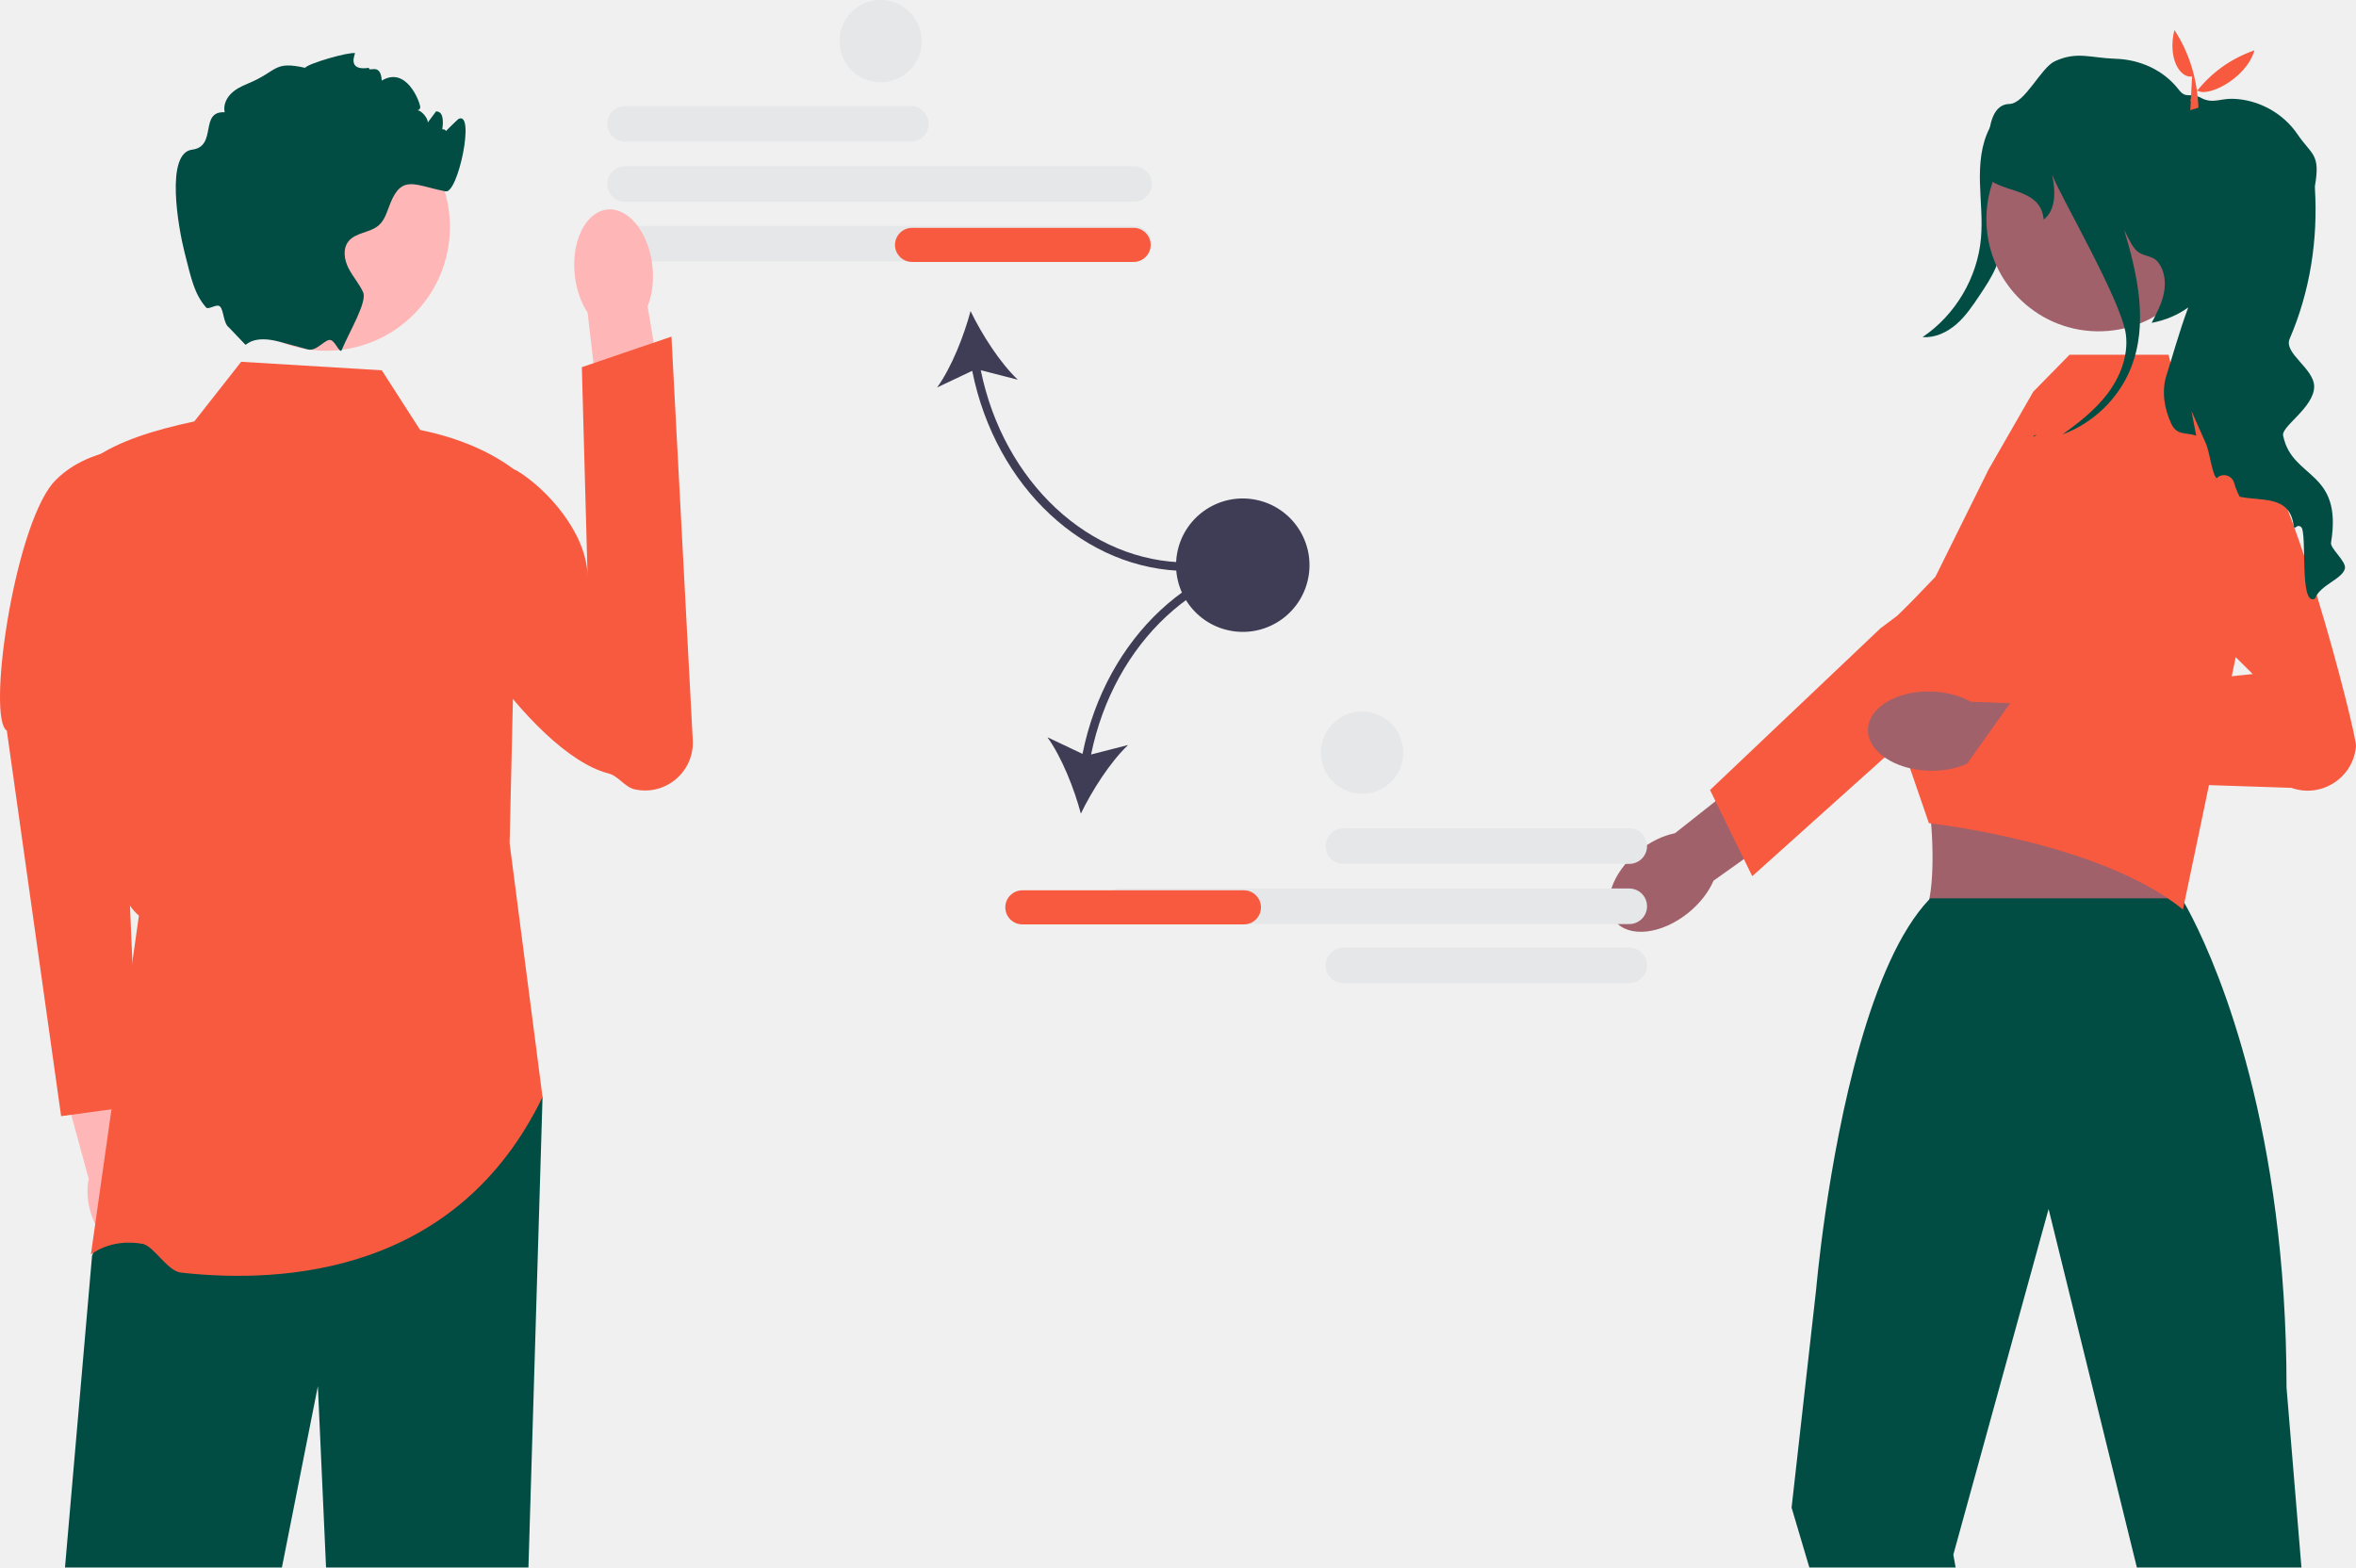
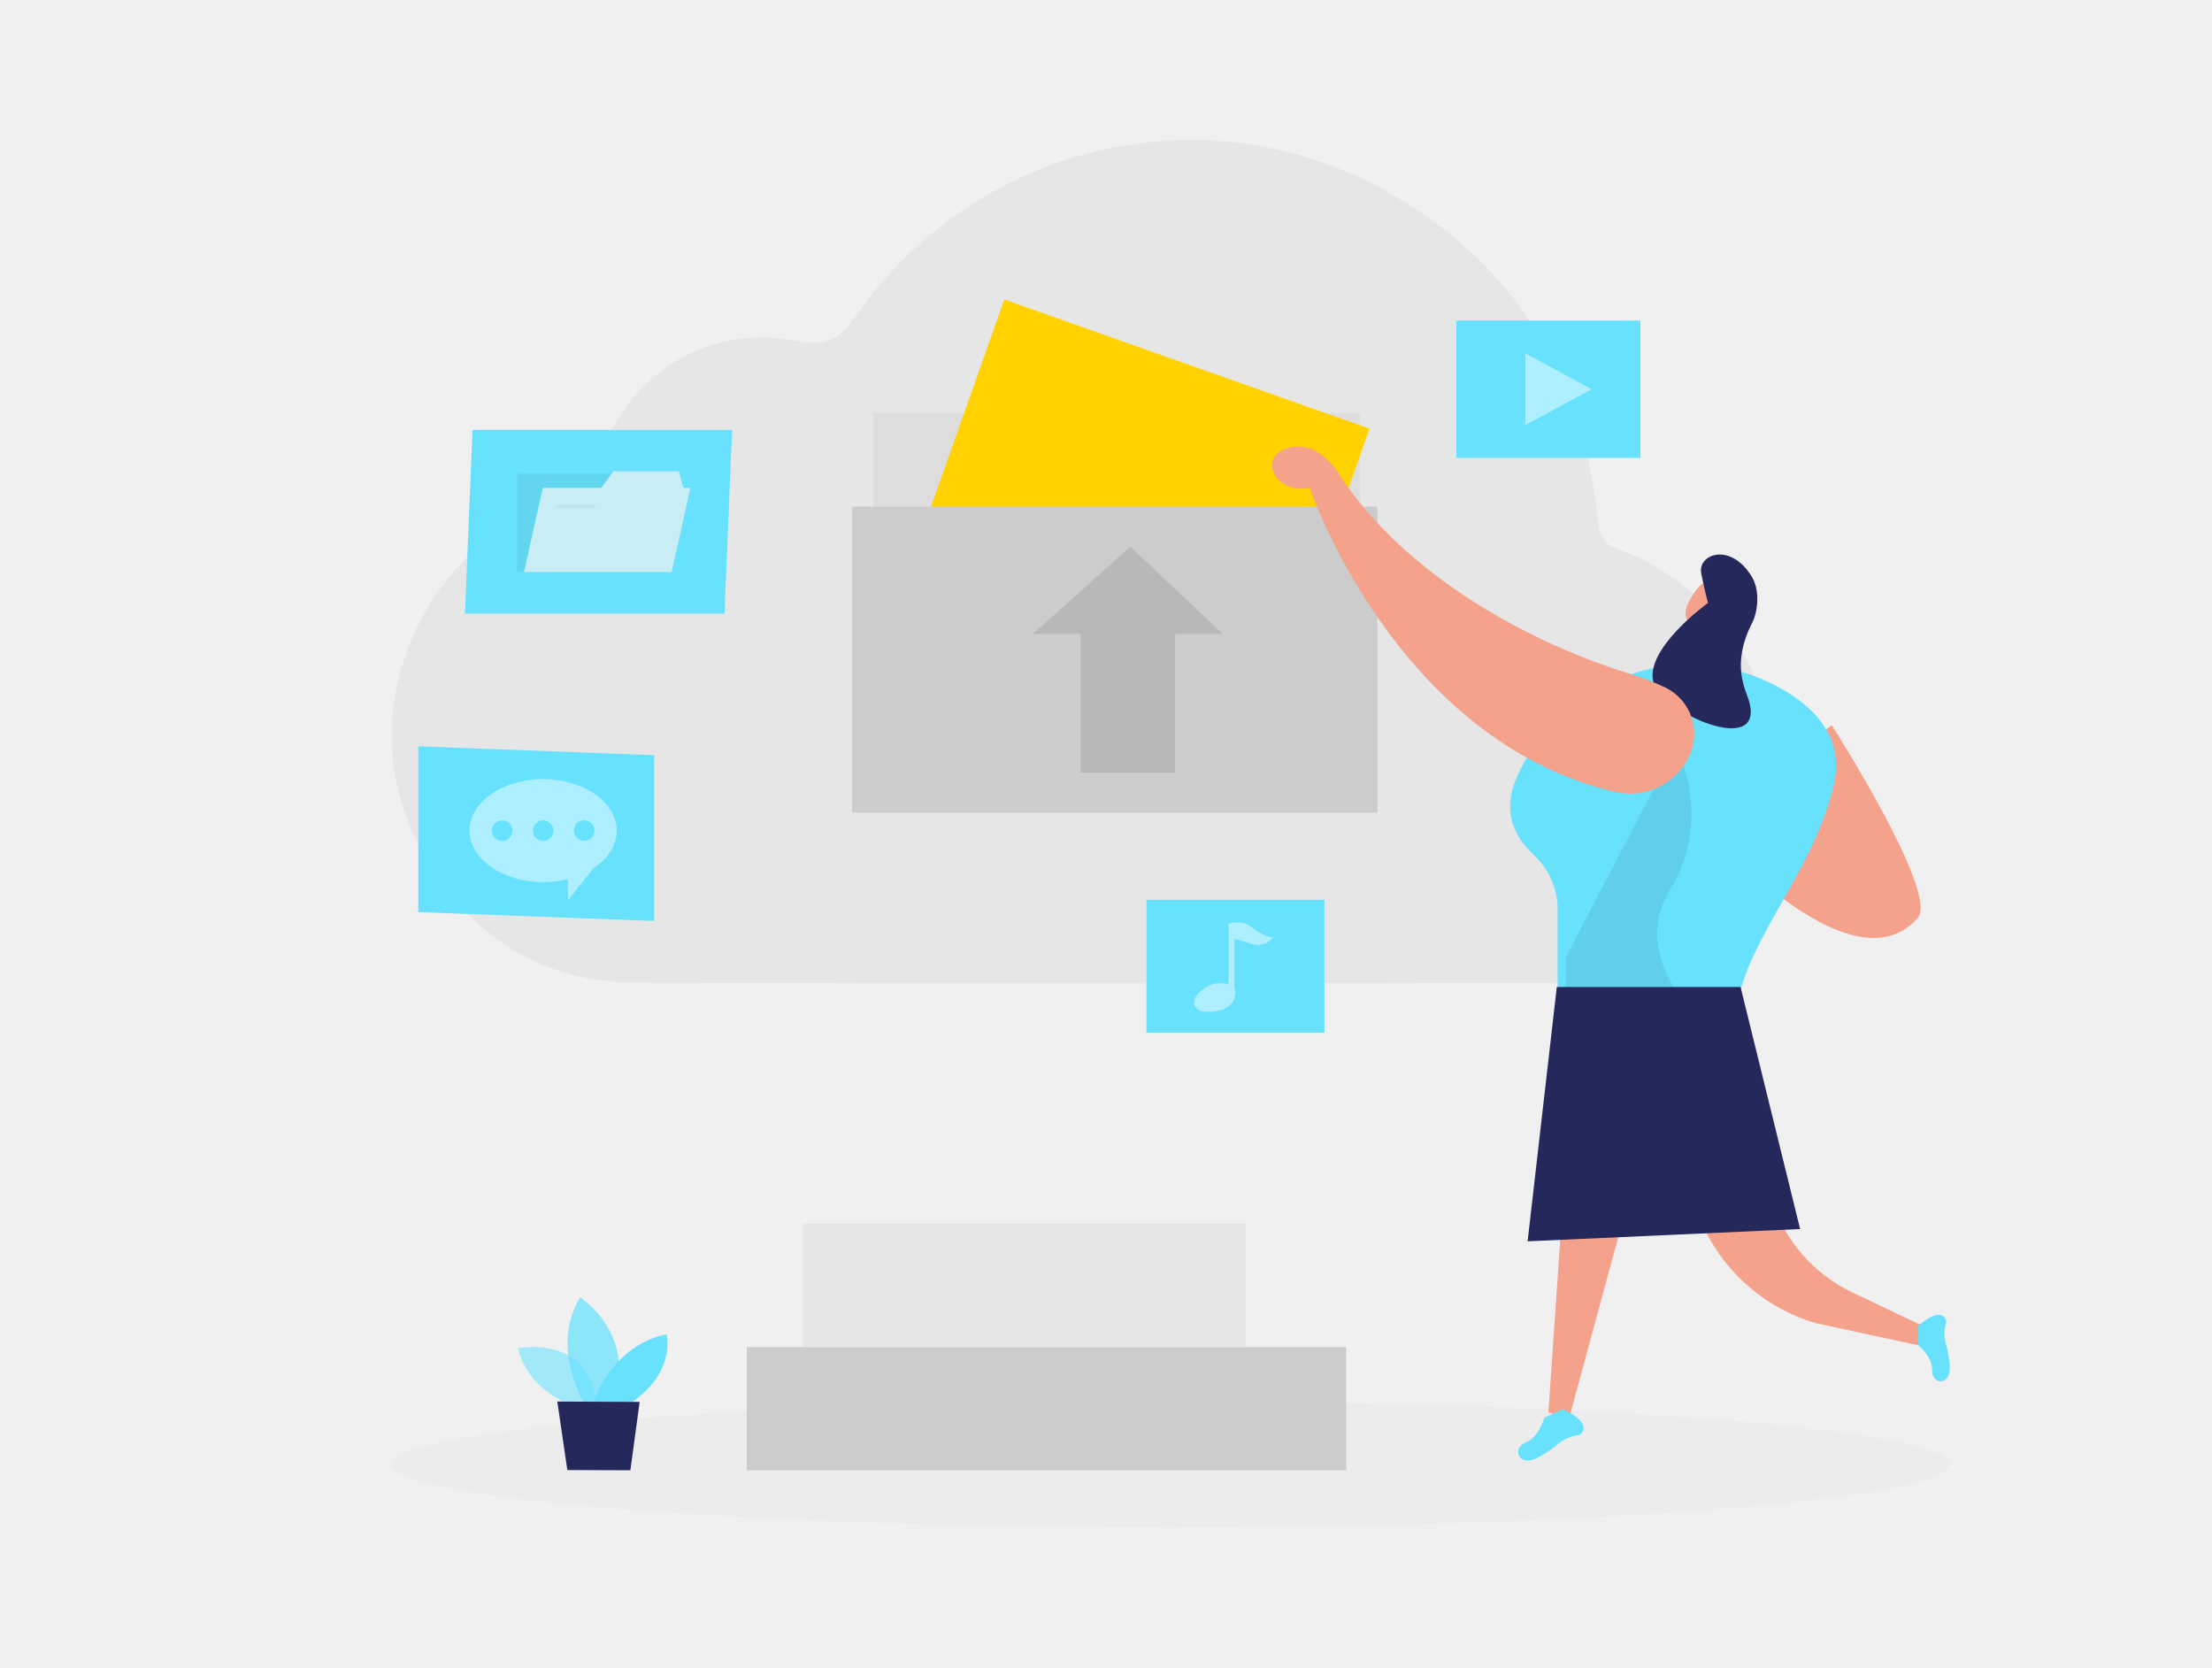
- <svg xmlns="http://www.w3.org/2000/svg" width="552.941" height="367.92" viewBox="0 0 552.941 367.92">
-   <path d="M213.78,33.239h-67.085c-2.301,0-4.174-1.872-4.174-4.174s1.873-4.174,4.174-4.174h67.085c2.301,0,4.174,1.872,4.174,4.174s-1.873,4.174-4.174,4.174Z" fill="#e6e7e8" />
-   <path d="M266.133,47.366h-119.438c-2.301,0-4.174-1.872-4.174-4.174s1.873-4.174,4.174-4.174h119.438c2.301,0,4.174,1.872,4.174,4.174s-1.873,4.174-4.174,4.174h0Z" fill="#e6e7e8" />
-   <path d="M266.133,61.366h-119.438c-2.301,0-4.174-1.872-4.174-4.174s1.873-4.174,4.174-4.174h119.438c2.301,0,4.174,1.872,4.174,4.174s-1.873,4.174-4.174,4.174h0Z" fill="#e6e7e8" />
-   <path d="M278.785,134.019v-2c-23.085,0-43.245-18.858-48.604-45.126l8.698,2.238c-4.207-3.986-8.457-10.659-11.094-16.112-1.557,5.854-4.466,13.212-7.841,17.922l8.23-3.899c5.472,27.328,26.498,46.976,50.611,46.976Z" fill="#3f3d56" />
-   <path d="M270.053,57.48c0,2.206-1.794,4-4,4h-52c-2.206,0-4-1.794-4-4s1.794-4,4-4h52c2.206,0,4,1.794,4,4Z" fill="#f85a40" />
-   <g>
-     <g>
-       <path d="M35.904,280.297c-.792-2.756-2.147-5.108-3.761-6.785l-5.864-26.73-12.781,3.131,7.324,26.778c-.482,2.266-.385,4.97,.406,7.727,1.808,6.297,6.56,10.479,10.612,9.341,4.053-1.138,5.872-7.165,4.063-13.462h-0Z" fill="#ffb6b6" />
-       <path d="M34.136,104.956s-13.805-.476-21.805,8.524C3.165,124.676-3.1,168.547,1.603,171.501l12.743,90.485,18.171-2.497-4.663-108.569,6.282-45.964v0Z" fill="#f85a40" />
-     </g>
-     <polygon points="127.331 257.48 124.023 367.917 76.523 367.917 74.603 325.347 66.163 367.917 15.253 367.917 21.603 294.737 28.163 279.347 32.603 268.917 127.331 257.48" fill="#014d44" />
-     <path d="M89.603,86.917l-33-2-11,14c-9.5,2.034-18.081,4.66-24,9,1.416,41.926-1.695,96.442,11,107l-11.273,79.563s4.546-3.895,12.14-2.52c2.623,.475,5.79,6.385,9.014,6.743,24.77,2.752,64.937-.078,84.846-41.223l-7.727-59.563,2-87c-6.252-4.942-14.026-8.154-23-10l-9-14v-0Z" fill="#f85a40" />
-     <g>
-       <path d="M153.134,62.578c.358,3.467-.097,6.727-1.144,9.341l5.497,32.812-15.69,2.159-3.887-33.517c-1.559-2.345-2.671-5.444-3.029-8.911-.818-7.92,2.605-14.763,7.645-15.283s9.789,5.478,10.607,13.398v0h-0Z" fill="#ffb6b6" />
-       <path d="M100.971,113.424c-1.643,2.424-1.185,5.148-1.577,8.422-1.665,13.896,24.964,54.96,43.39,59.688,2.418,.62,3.795,3.229,6.236,3.753h0c7.23,1.554,13.961-4.184,13.57-11.569l-5.005-94.708-21.027,7.172,1.346,49.171c-.134-10.187-9.488-20.559-16.573-24.873,0,0-14.351-5.922-20.36,2.944Z" fill="#f85a40" />
-     </g>
-     <g>
-       <circle cx="76.528" cy="53.262" r="29.068" fill="#ffb6b6" />
-       <path d="M103.603,31.917c-.25,.06,3.826-3.913,4-4,4-2-.11,17.55-3,17-7.11-1.35-10.18-4.03-12.94,2.66-.77,1.86-1.25,3.96-2.75,5.29-2.06,1.81-5.48,1.66-7.16,3.82-1.35,1.74-.96,4.3,.04,6.26,1,1.97,2.52,3.64,3.43,5.65,1.02,2.26-3.33,9.45-4.99,13.49v.01l-.01,.024c-.441,1.06-1.489-1.993-2.596-2.298-1.324-.365-3.275,2.762-5.384,2.194-.01,0-.02-.01-.03-.01-2.01-.56-4.25-1.16-6.47-1.76h-.01c-6.25-1.7-7.83,.74-8.13,.67l-3.88-4.06c-1.332-.97-1.181-4.099-2.12-4.94-.768-.687-2.682,.901-3.246,.24-2.766-3.24-3.403-6.481-5.034-12.88-1.49-5.85-4.58-23.36,1.77-24.15,5.99-.75,1.61-9.09,7.64-8.78-.36-1.52,.31-3.15,1.4-4.27,1.08-1.13,2.52-1.83,3.97-2.43,7.15-2.92,5.96-5.43,13.5-3.73,.75-1.05,10.367-3.787,11.727-3.437,.1,.02-2.097,4.287,3.273,3.437-.2,1.23,2.727-1.437,3,3,5.727-3.437,8.81,4.79,9,6,.25,1.51-2.03,.74-.51,.97,.9,.14,2.44,1.97,2.29,2.88,.65-.88,1.3-1.75,1.96-2.63,.12,.01,.23,.03,.35,.05,3.04,.58-.445,10.518-.32,7.42,.23-5.69,4.26-2.36,1.23-1.69h0Z" fill="#014d44" />
-     </g>
+ <svg xmlns="http://www.w3.org/2000/svg" id="Layer_1" data-name="Layer 1" viewBox="0 0 400 300" width="406" height="306" class="illustration styles_illustrationTablet__1DWOa">
+   <path d="M320,134.21A44.77,44.77,0,0,1,313.18,159a37.8,37.8,0,0,1-32.37,18q-33.13.08-66.26.09H180.29q-21.36,0-42.72-.08-11.23,0-22.47-.06c-18-.08-31.07-9.09-39.36-24.92a42.4,42.4,0,0,1-4.68-24.32,46.56,46.56,0,0,1,12.2-26.48A47.55,47.55,0,0,1,104,88.06c3-.93,3.47-3.52,4.32-5.94,4.52-12.75,15-21,27.46-21.77a33.2,33.2,0,0,1,8.65.6c5.18,1,7.46-.51,10.24-4.46a75.68,75.68,0,0,1,4.83-6.18c22.69-26.22,60.18-33.55,90.82-16.68,12.13,6.69,21.35,15.4,27.78,26a77.51,77.51,0,0,1,10.2,28.75c.18,1.06.33,2.13.46,3.21.34,2.69.09,5.66,3.48,6.85,13.38,4.7,24.84,16.68,27.26,30.82.06.32.12.66.16,1A30.81,30.81,0,0,1,320,134.21Z" fill="#e6e6e6" />
+   <rect x="157.91" y="73.93" width="88.05" height="39.34" opacity="0.04" />
+   <ellipse cx="211.7" cy="264.05" rx="140.88" ry="11.38" fill="#e6e6e6" opacity="0.45" />
+   <path d="M104.56,253.8s-8.93-2.44-10.87-10.75c0,0,13.83-2.8,14.22,11.48Z" fill="#68e1fd" opacity="0.58" />
+   <path d="M105.65,252.91s-6.24-9.86-.75-19.08c0,0,10.52,6.68,5.85,19.1Z" fill="#68e1fd" opacity="0.73" />
+   <path d="M107.26,252.92s3.29-10.42,13.26-12.39c0,0,1.86,6.76-6.45,12.42Z" fill="#68e1fd" />
+   <polygon points="100.78 252.68 102.59 265.07 113.99 265.11 115.67 252.75 100.78 252.68" fill="#24285b" />
+   <rect x="172.29" y="63.82" width="70.05" height="43.92" transform="translate(40.44 -64.18) rotate(19.47)" fill="#ffd200" />
+   <rect x="154.09" y="90.87" width="94.98" height="55.34" fill="#ccc" />
+   <polygon points="307.75 112.96 306.38 118.52 310.89 120.91 311.68 111.39 307.75 112.96" fill="#f4a28c" />
+   <path d="M312.74,106a3.39,3.39,0,0,0-5.66-.49c-1.67,2.09-3.63,5.37-1,6.86,4,2.28,7.13-2.83,7.13-2.83A6.22,6.22,0,0,0,312.74,106Z" fill="#f4a28c" />
+   <path d="M331.25,130.4s19.43,30.35,15.54,34.83c-12.34,14.19-39.73-17.77-39.73-17.77Z" fill="#f4a28c" />
+   <path d="M285.83,125.87a33.52,33.52,0,0,1,38.53-.69c5.08,3.46,9,8.62,7.21,16.11-4.2,17.55-17.65,29.11-18.07,44.54l-31.82-2.14V163.83a13.61,13.61,0,0,0-4.34-10c-2.78-2.56-5.54-6.73-3.65-12.45C275.37,136.27,279.72,130.36,285.83,125.87Z" fill="#68e1fd" />
+   <path d="M310.22,109.58s.91-.9,1.44.23-1.14,1.82-1.71,1.28S310.22,109.58,310.22,109.58Z" fill="#f4a28c" />
+   <path d="M303.1,134.14s6.87,13.14-1.11,26,7.15,25.34,7.15,25.34l-26-1.75V172.37Z" opacity="0.08" />
+   <path d="M316.35,126.27c-.62-2.37-3.45-6.69.54-14.48.85-1.65,1.51-5.51-.07-8.18-3.8-6.4-9.9-4.21-9.18-.63s1.23,5.29,1.23,5.29-11.55,8.29-9.87,14.4C300.5,128.09,318.92,136.17,316.35,126.27Z" fill="#24285b" />
+   <path d="M305.38,136.16a9.34,9.34,0,0,0-4.23-12.59,48.76,48.76,0,0,0-6.83-2.61c-14-4.29-38-15.31-51.53-34.94,0,0-3.81-7.44-9.76-5.8s-2.2,8.64,3.78,7.22c0,0,15.44,45.72,55.34,55.05a11.87,11.87,0,0,0,13.23-6.33Z" fill="#f4a28c" />
+   <path d="M311.94,189.19l8.45,27a27.71,27.71,0,0,0,14.55,16.75l12.41,5.9-.5,3.66-18.55-4a32.69,32.69,0,0,1-20.11-17.06l-13.09-27Z" fill="#f4a28c" />
+   <polygon points="283.97 196.8 280 254.63 283.69 255.91 298.37 201.81 283.97 196.8" fill="#f4a28c" />
+   <path d="M279.24,255.62s-.8,3.42-3.38,4.48-1.27,4.8,2.61,2.53a25,25,0,0,0,3.44-2.4,7.33,7.33,0,0,1,3.48-1.48,1.21,1.21,0,0,0,.94-1c.51-1.89-3.78-3.68-3.78-3.68Z" fill="#68e1fd" />
+   <path d="M346.85,242.49s2.62,2,2.54,4.61,3.61,2.93,3.16-1.26a23.47,23.47,0,0,0-.73-3.85,6.79,6.79,0,0,1,.07-3.55,1.14,1.14,0,0,0-.5-1.18c-1.42-1.17-4.59,1.81-4.59,1.81Z" fill="#68e1fd" />
+   <polygon points="314.75 177.73 281.52 177.73 276.24 223.71 325.52 221.49 314.75 177.73" fill="#24285b" />
+   <rect x="135.04" y="242.83" width="108.4" height="22.29" fill="#ccc" />
+   <rect x="145.17" y="220.54" width="80.08" height="22.29" fill="#e6e6e6" />
+   <polygon points="221.12 113.89 204.41 98.11 186.78 113.89 195.4 113.89 195.4 138.96 212.5 138.96 212.5 113.89 221.12 113.89" opacity="0.1" />
+   <polygon points="118.28 165.79 75.64 164.19 75.64 134.21 118.28 135.81 118.28 165.79" fill="#68e1fd" />
+   <path d="M111.52,149.45c0-5.14-6-9.31-13.31-9.31s-13.31,4.17-13.31,9.31,6,9.31,13.31,9.31a18.34,18.34,0,0,0,4.46-.55l.07,3.76,4.73-5.84C110,154.43,111.52,152.07,111.52,149.45Z" fill="#fff" opacity="0.46" />
+   <circle cx="90.8" cy="149.45" r="1.86" fill="#68e1fd" />
+   <circle cx="98.21" cy="149.45" r="1.86" fill="#68e1fd" />
+   <circle cx="105.62" cy="149.45" r="1.86" fill="#68e1fd" />
+   <polygon points="131.01 110.22 84.07 110.22 85.45 76.99 132.39 76.99 131.01 110.22" fill="#68e1fd" />
+   <g opacity="0.7">
+     <rect x="93.51" y="84.93" width="26.7" height="17.76" opacity="0.08" />
+     <polygon points="123.6 87.49 122.74 84.48 110.92 84.48 108.72 87.49 98.15 87.49 94.75 102.72 121.45 102.72 124.85 87.49 123.6 87.49" fill="#f2f2f2" />
+     <polygon points="107.18 91.21 100.38 91.21 100.83 90.51 107.63 90.51 107.18 91.21" fill="#e6e6e6" />
  </g>
-   <path d="M474.37,25.958c-1.074,8.827-2.248,17.643-3.52,26.443-.517,3.575-1.063,7.194-2.502,10.508-.982,2.261-2.357,4.327-3.724,6.378-1.616,2.424-3.258,4.879-5.453,6.795s-5.045,3.262-7.949,3.036c7.706-5.188,12.886-13.962,13.704-23.215,.385-4.35-.143-8.722-.244-13.088-.101-4.366,.264-8.883,2.278-12.758s5.993-6.976,10.358-6.866l-2.948,2.766h0Z" fill="#014d44" />
-   <g>
-     <path d="M396.268,214.231h0c-6.271,5.086-13.977,5.974-17.214,1.983s-.777-11.348,5.494-16.434c2.745-2.226,5.765-3.648,8.565-4.208l26.84-21.217,9.688,12.807-27.488,19.556c-1.126,2.624-3.141,5.285-5.886,7.512h-0l0,0Z" fill="#a0616a" />
-     <path d="M401.338,185.428l39.993-37.948,4-3s22.958-22.366,28.902-22.879c2.518-.216,5.036,.411,7.157,1.789,3.427,2.222,5.202,5.88,5.202,9.566,0,3.081-1.241,6.176-3.78,8.455l-36.614,32.869-15.576,13.982-19.371,17.394-1.97-4.011-6.659-13.592-1.284-2.626v0l0-0Z" fill="#f85a40" />
-   </g>
-   <path d="M486.853,159.746l-40.043,12.265c6.704,1.889,9.511,42.74,3.272,44.008,0,0,66.365,4.72,62.743,0-4.414-5.754,1.506-43.992,4.329-44.008l-30.301-12.265Z" fill="#a0616a" />
-   <path d="M540.136,367.92l-3.5-42.24c0-15.11-.98-28.76-2.55-40.93-6.29-48.85-22.06-73.89-22.06-73.89h-59c-.08,.09-.16,.16-.24,.25l-.01,.01c-13.92,14.63-21.16,51.42-24.38,73.63-1.53,10.57-2.15,17.84-2.15,17.84l-5.77,51.28,4.17,14.05h34.33l-.54-3.01,22.09-80.16,.27-.98,.24,.98,20.48,83.17h38.62v-0Z" fill="#014d44" />
-   <path d="M454.235,135.379l12.467-25.167,10.505-18.284,8.495-8.657h23.249l2.164,8.657,12.986,7.214,4.593,36.073-16.365,78.265c-19.479-15.872-59.628-20.268-59.628-20.268l-6.505-18.931-4.3-22.805-.519-2.727,12.857-13.37h0v0Z" fill="#f85a40" />
-   <g>
-     <path d="M452.74,180.905h0c-8.07-.229-14.495-4.578-14.349-9.714,.146-5.136,6.806-9.113,14.877-8.884,3.533,.1,6.75,.99,9.239,2.39l34.185,1.399-.998,16.028-33.593-3.081c-2.564,1.256-5.827,1.962-9.359,1.862h-0l-0,0Z" fill="#a0616a" />
-     <path d="M496.457,126.198l32.246,32.014-56.168,5.752-13.053,18.36,78.288,2.596c7.064,2.515,14.587-2.366,15.169-9.842v-0c.196-2.524-15.887-66.572-25.624-72.518-11.412-6.969-30.858,23.638-30.858,23.638l6.369-10.603-6.369,10.603Z" fill="#f85a40" />
-   </g>
-   <circle cx="492.526" cy="51.433" r="26.333" transform="translate(433.1594 543.0663) rotate(-89.07621)" fill="#a0616a" />
-   <path d="M550.331,133.48c-.66,2.5-5.8,3.79-7,7-3.82,2.18-1.75-15.63-3.29-16.8-1.19-.89-1.51,1.26-1.78-.59-1.02-6.94-7.69-5.39-12.63-6.51-.56-1.09-.99-2.15-1.27-3.18-.5-1.86-2.78-2.51-4.13-1.14-.61-.54-1.05-2.45-1.48-4.36-.31-1.39-.62-2.78-.98-3.66l-3.44-7.76,1.11,5.78c-2.25-.81-4.52,.03-5.83-2.75-1.68-3.57-2.35-7.75-1.13-11.5,1.11-3.4,2.98-10.21,5.09-15.85-2.39,1.73-5.26,2.99-8.59,3.62,1.18-2.24,2.38-4.52,2.88-7.01,.49-2.49,.19-5.26-1.39-7.24-1.3-1.63-3.22-1.22-4.84-2.53-1.26-1.02-2.35-3.63-3.11-5.06,3.24,10.77,5.69,22.21,1.57,32.49-2.85,7.12-8.85,12.91-16.05,15.54,3.83-2.74,7.57-5.66,10.44-9.38,3.07-3.99,5.07-9.03,4.46-14.03-.96-7.85-15.52-32.68-17.31-37.56,.98,4.77,.6,8.49-1.98,10.54-.67-6.92-8.21-6.29-12.32-9.06,0,0-3.18-17.97,4.28-18.08,3.6-.05,7.37-8.51,10.64-10.02,5.22-2.41,8.42-.77,14.21-.59,5.78,.17,11.33,2.66,14.86,7.23,1.85,2.39,2.53,.49,5.31,1.98,2.64,1.41,4.42,.1,7.41,.19,5.99,.16,11.8,3.36,15.16,8.31,3.36,4.96,5.43,4.5,4.1,12.17-.02,.09-.02,.27,0,.54,.73,12.08-1.14,24.19-5.93,35.31-1.48,3.42,5.759,6.95,5.749,11.22-.01,4.96-7.999,9.48-7.259,11.6,2.12,10.21,14.03,7.94,11.22,25.03-.23,1.39,3.69,4.44,3.25,6.11Z" fill="#014d44" />
-   <path d="M477.378,102.211c.22-.07,.44-.15,.66-.24-.28,.2-.55,.39-.83,.59l.17-.35Z" fill="#014d44" />
-   <path d="M514.47,17.96c-2.865,.426-5.775-4.327-4.148-10.918,3.544,5.42,5.356,11.521,5.641,18.222l-1.91,.592,.417-7.896Z" fill="#f85a40" />
-   <path d="M529.106,11.808c-1.955,6.927-11.882,11.562-13.635,9.152l-.201,4.131-1.227-1.579c3.56-5.294,8.413-9.356,15.063-11.704h0Z" fill="#f85a40" />
-   <g>
-     <path d="M311.121,198.594c0-2.301,1.873-4.174,4.174-4.174h67.085c2.301,0,4.174,1.873,4.174,4.174s-1.873,4.174-4.174,4.174h-67.085c-2.301,0-4.174-1.873-4.174-4.174Z" fill="#e6e7e8" />
-     <path d="M311.121,226.594c0-2.301,1.873-4.174,4.174-4.174h67.085c2.301,0,4.174,1.873,4.174,4.174s-1.873,4.174-4.174,4.174h-67.085c-2.301,0-4.174-1.873-4.174-4.174Z" fill="#e6e7e8" />
-     <path d="M262.941,216.895c-2.301,0-4.174-1.873-4.174-4.174s1.873-4.174,4.174-4.174h119.438c2.301,0,4.174,1.873,4.174,4.174s-1.873,4.174-4.174,4.174h-119.438Z" fill="#e6e7e8" />
-   </g>
-   <g>
-     <path d="M254.062,176.947l-8.23-3.899c3.376,4.711,6.284,12.068,7.841,17.922,2.637-5.453,6.887-12.126,11.094-16.112l-8.698,2.238c5.36-26.268,25.519-45.126,48.604-45.126v-2c-24.113,0-45.139,19.648-50.611,46.976Z" fill="#3f3d56" />
-     <path d="M291.941,216.971h-52c-2.206,0-4-1.794-4-4s1.794-4,4-4h52c2.206,0,4,1.794,4,4s-1.794,4-4,4Z" fill="#f85a40" />
-   </g>
-   <circle cx="291.673" cy="132.657" r="15.657" transform="translate(114.008 399.3151) rotate(-80.78253)" fill="#3f3d56" />
-   <circle cx="206.673" cy="9.657" r="9.657" fill="#e6e7e8" />
-   <circle cx="319.673" cy="176.657" r="9.657" fill="#e6e7e8" />
+   <rect x="207.31" y="161.97" width="32.19" height="24.01" fill="#68e1fd" />
+   <path d="M226.6,167.11a4.54,4.54,0,0,0-4.43-.83v10.94a5.22,5.22,0,0,0-4.29.67c-2.7,1.76-2.33,3.94-.34,4.24s6.73-.19,5.68-4.51V169l3.38,1a3.35,3.35,0,0,0,3.6-1.28S228.93,168.87,226.6,167.11Z" fill="#fff" opacity="0.46" />
+   <rect x="263.35" y="57.22" width="33.29" height="24.84" fill="#68e1fd" />
+   <polygon points="275.83 76.11 275.83 63.16 287.85 69.64 275.83 76.11" fill="#fff" opacity="0.46" />
</svg>
